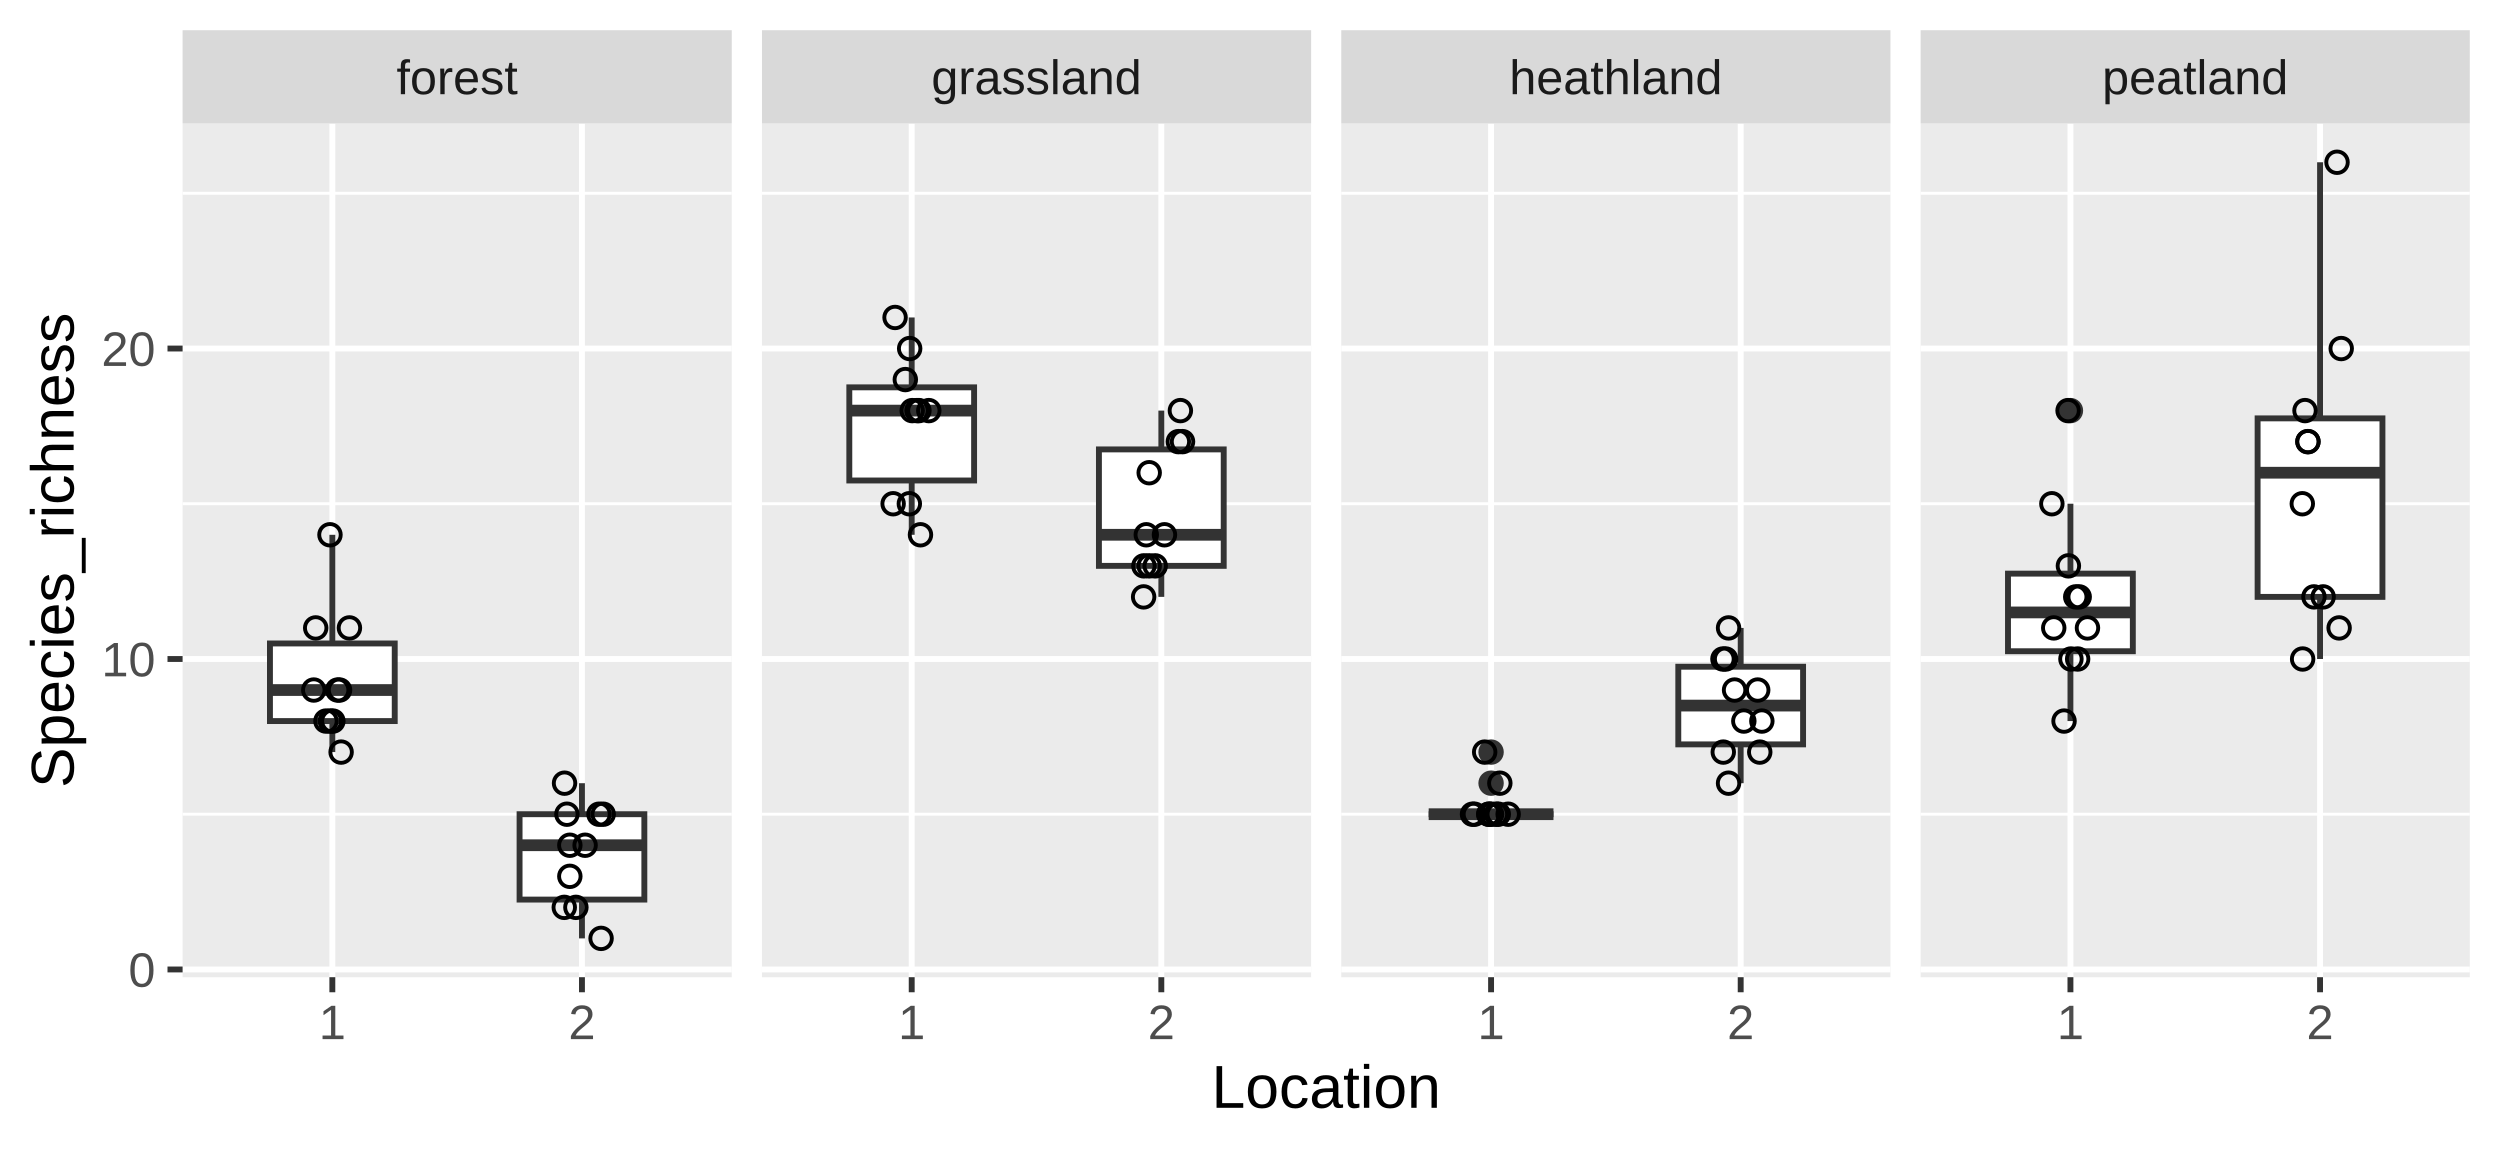
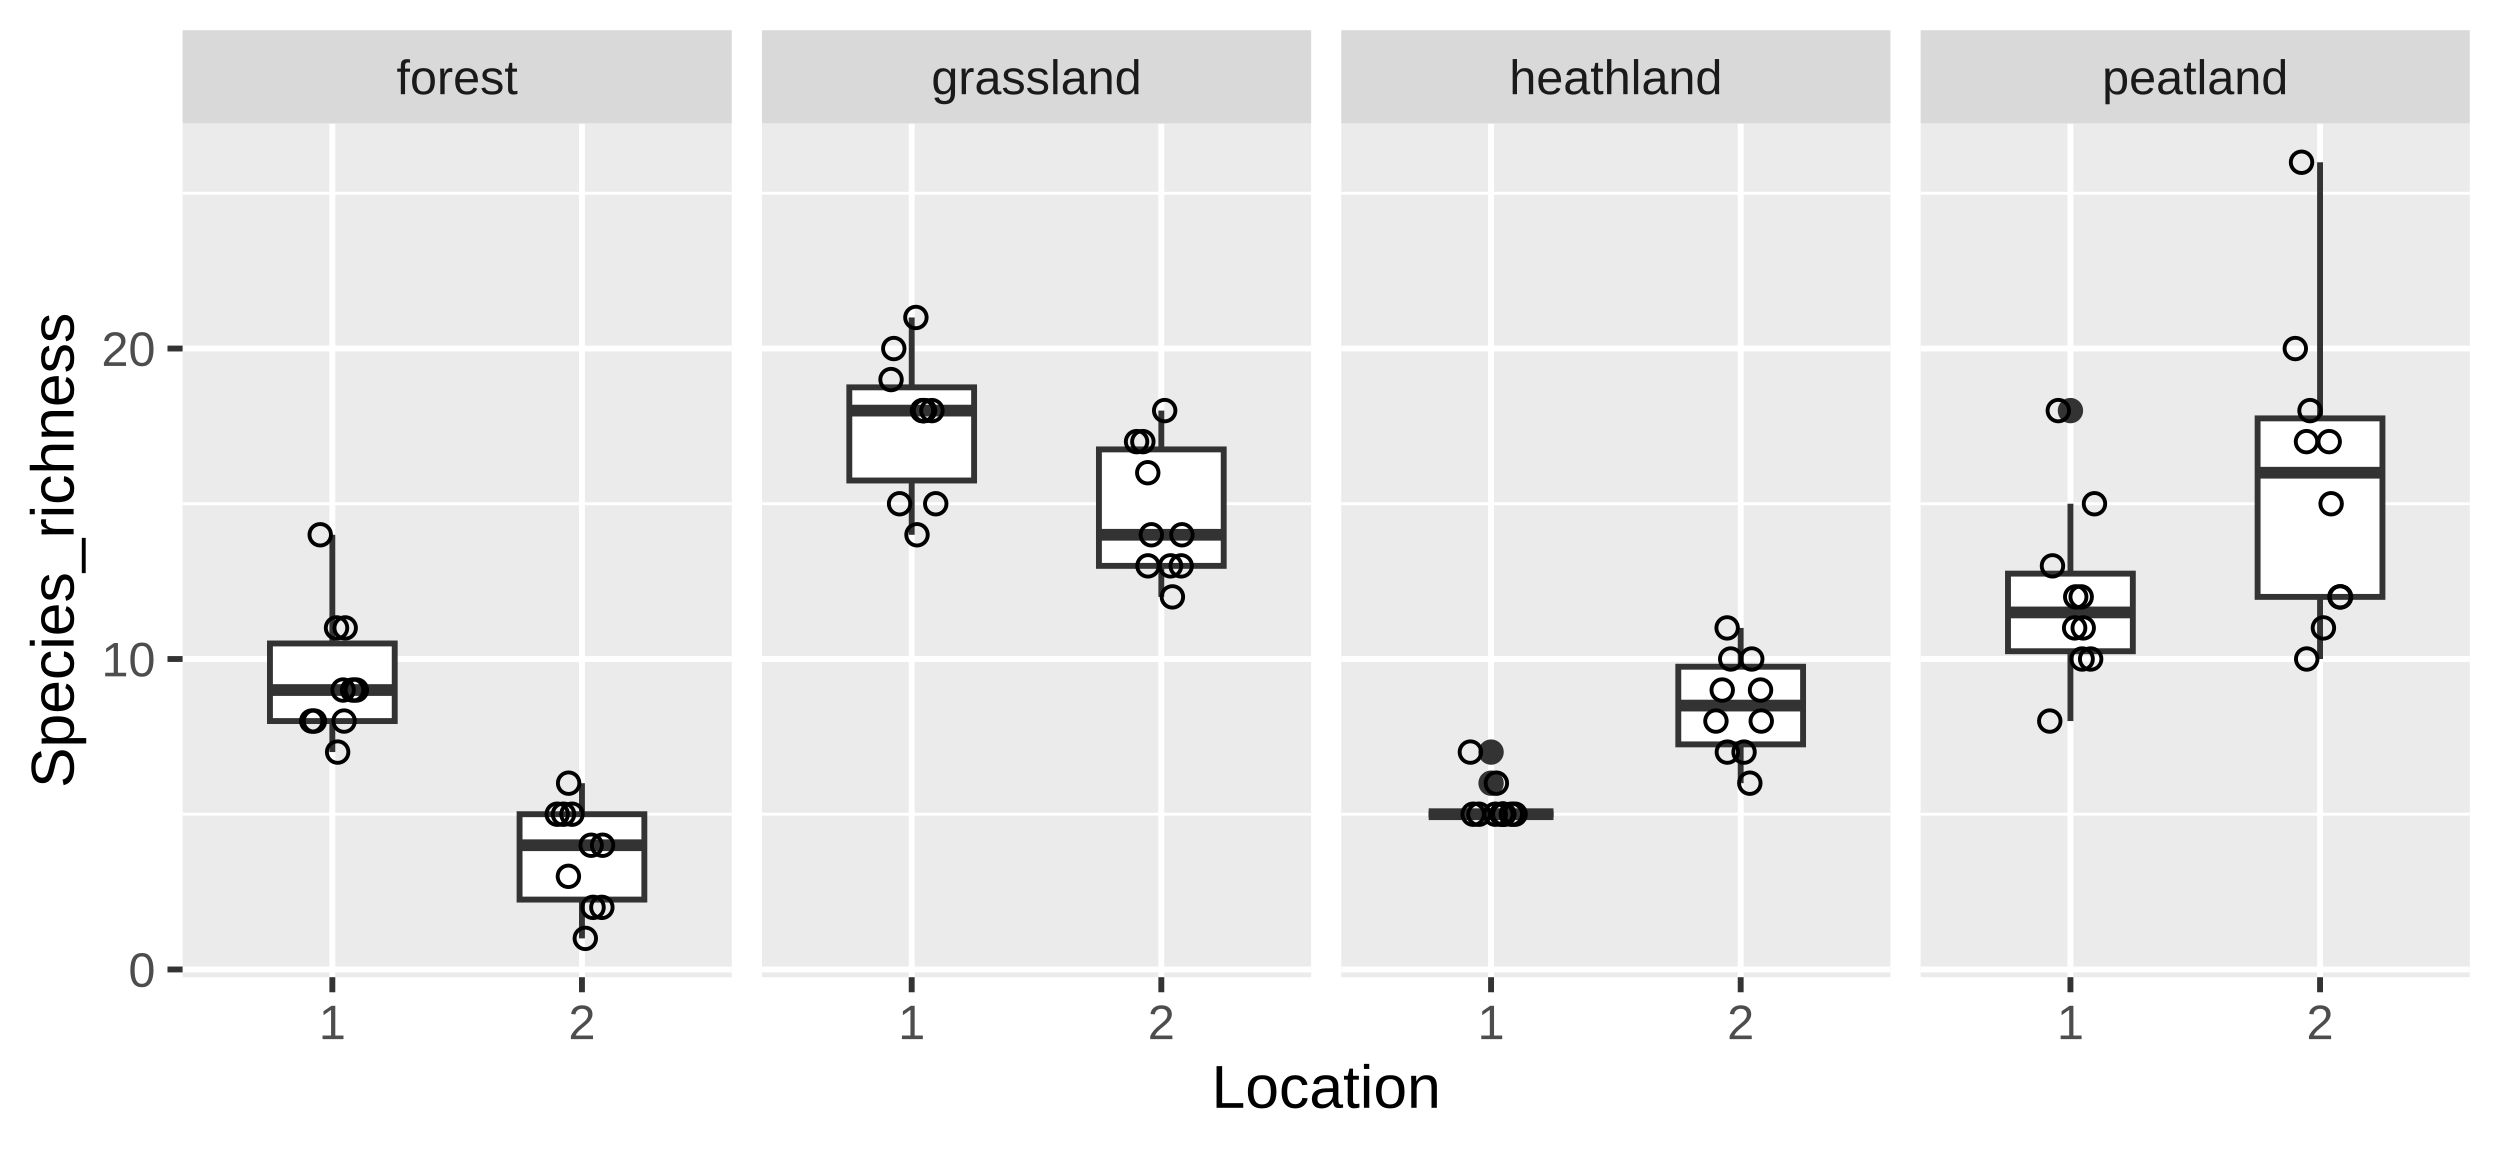
<svg xmlns="http://www.w3.org/2000/svg" width="453.60pt" height="208.80pt" viewBox="0 0 453.60 208.80">
  <g class="svglite">
    <defs>
      <style type="text/css">
    .svglite line, .svglite polyline, .svglite polygon, .svglite path, .svglite rect, .svglite circle {
      fill: none;
      stroke: #000000;
      stroke-linecap: round;
      stroke-linejoin: round;
      stroke-miterlimit: 10.00;
    }
    .svglite text {
      white-space: pre;
    }
    .svglite g.glyphgroup path {
      fill: inherit;
      stroke: none;
    }
  </style>
    </defs>
    <rect width="100%" height="100%" style="stroke: none; fill: #FFFFFF;" />
    <defs>
      <clipPath id="cpMC4wMHw0NTMuNjB8MC4wMHwyMDguODA=">
        <rect x="0.00" y="0.00" width="453.60" height="208.80" />
      </clipPath>
    </defs>
    <g clip-path="url(#cpMC4wMHw0NTMuNjB8MC4wMHwyMDguODA=)">
      <rect x="0" y="0.00" width="453.60" height="208.80" style="stroke-width: 1.07; stroke: #FFFFFF; fill: #FFFFFF;" />
    </g>
    <defs>
      <clipPath id="cpMzMuMTN8MTMyLjc3fDIyLjQwfDE3Ny4zMA==">
        <rect x="33.13" y="22.40" width="99.64" height="154.91" />
      </clipPath>
    </defs>
    <g clip-path="url(#cpMzMuMTN8MTMyLjc3fDIyLjQwfDE3Ny4zMA==)">
      <rect x="33.13" y="22.40" width="99.64" height="154.91" style="stroke-width: 1.07; stroke: none; fill: #EBEBEB;" />
      <polyline points="33.13,147.73 132.77,147.73 " style="stroke-width: 0.53; stroke: #FFFFFF; stroke-linecap: butt;" />
      <polyline points="33.13,91.40 132.77,91.40 " style="stroke-width: 0.53; stroke: #FFFFFF; stroke-linecap: butt;" />
      <polyline points="33.13,35.07 132.77,35.07 " style="stroke-width: 0.53; stroke: #FFFFFF; stroke-linecap: butt;" />
      <polyline points="33.13,175.90 132.77,175.90 " style="stroke-width: 1.07; stroke: #FFFFFF; stroke-linecap: butt;" />
      <polyline points="33.13,119.57 132.77,119.57 " style="stroke-width: 1.07; stroke: #FFFFFF; stroke-linecap: butt;" />
      <polyline points="33.13,63.24 132.77,63.24 " style="stroke-width: 1.07; stroke: #FFFFFF; stroke-linecap: butt;" />
      <polyline points="60.30,177.30 60.30,22.40 " style="stroke-width: 1.07; stroke: #FFFFFF; stroke-linecap: butt;" />
      <polyline points="105.59,177.30 105.59,22.40 " style="stroke-width: 1.07; stroke: #FFFFFF; stroke-linecap: butt;" />
      <line x1="60.30" y1="116.75" x2="60.30" y2="97.03" style="stroke-width: 1.07; stroke: #333333; stroke-linecap: butt;" />
      <line x1="60.30" y1="130.83" x2="60.30" y2="136.46" style="stroke-width: 1.07; stroke: #333333; stroke-linecap: butt;" />
      <polygon points="48.98,116.75 48.98,130.83 71.62,130.83 71.62,116.75 48.98,116.75 " style="stroke-width: 1.07; stroke: #333333; stroke-linecap: butt; stroke-linejoin: miter; fill: #FFFFFF;" />
      <line x1="48.98" y1="125.20" x2="71.62" y2="125.20" style="stroke-width: 2.13; stroke: #333333; stroke-linecap: butt; stroke-linejoin: miter;" />
      <line x1="105.59" y1="147.73" x2="105.59" y2="142.10" style="stroke-width: 1.07; stroke: #333333; stroke-linecap: butt;" />
      <line x1="105.59" y1="163.22" x2="105.59" y2="170.26" style="stroke-width: 1.07; stroke: #333333; stroke-linecap: butt;" />
      <polygon points="94.27,147.73 94.27,163.22 116.91,163.22 116.91,147.73 94.27,147.73 " style="stroke-width: 1.07; stroke: #333333; stroke-linecap: butt; stroke-linejoin: miter; fill: #FFFFFF;" />
      <line x1="94.27" y1="153.36" x2="116.91" y2="153.36" style="stroke-width: 2.13; stroke: #333333; stroke-linecap: butt; stroke-linejoin: miter;" />
-       <circle cx="63.40" cy="113.93" r="1.95" style="stroke-width: 0.71;" />
-       <circle cx="61.61" cy="125.20" r="1.95" style="stroke-width: 0.71;" />
-       <circle cx="57.28" cy="113.93" r="1.95" style="stroke-width: 0.71;" />
-       <circle cx="59.87" cy="97.03" r="1.95" style="stroke-width: 0.71;" />
-       <circle cx="56.93" cy="125.20" r="1.95" style="stroke-width: 0.71;" />
-       <circle cx="59.14" cy="130.83" r="1.95" style="stroke-width: 0.71;" />
-       <circle cx="59.93" cy="130.83" r="1.95" style="stroke-width: 0.71;" />
-       <circle cx="61.26" cy="125.20" r="1.95" style="stroke-width: 0.71;" />
-       <circle cx="61.89" cy="136.46" r="1.95" style="stroke-width: 0.71;" />
-       <circle cx="60.40" cy="130.83" r="1.95" style="stroke-width: 0.71;" />
-       <circle cx="108.68" cy="147.73" r="1.95" style="stroke-width: 0.71;" />
-       <circle cx="102.86" cy="147.73" r="1.95" style="stroke-width: 0.71;" />
-       <circle cx="106.16" cy="153.36" r="1.95" style="stroke-width: 0.71;" />
-       <circle cx="109.44" cy="147.73" r="1.95" style="stroke-width: 0.71;" />
-       <circle cx="109.06" cy="170.26" r="1.95" style="stroke-width: 0.71;" />
-       <circle cx="103.39" cy="159.00" r="1.95" style="stroke-width: 0.71;" />
-       <circle cx="102.38" cy="164.63" r="1.95" style="stroke-width: 0.71;" />
-       <circle cx="104.49" cy="164.63" r="1.95" style="stroke-width: 0.71;" />
-       <circle cx="102.43" cy="142.10" r="1.95" style="stroke-width: 0.71;" />
-       <circle cx="103.39" cy="153.36" r="1.95" style="stroke-width: 0.71;" />
+       <circle cx="62.63" cy="113.93" r="1.95" style="stroke-width: 0.71;" />
+       <circle cx="63.97" cy="125.20" r="1.95" style="stroke-width: 0.71;" />
+       <circle cx="61.06" cy="113.93" r="1.95" style="stroke-width: 0.71;" />
+       <circle cx="58.10" cy="97.03" r="1.95" style="stroke-width: 0.71;" />
+       <circle cx="64.66" cy="125.20" r="1.95" style="stroke-width: 0.71;" />
+       <circle cx="56.56" cy="130.83" r="1.95" style="stroke-width: 0.71;" />
+       <circle cx="57.05" cy="130.83" r="1.95" style="stroke-width: 0.71;" />
+       <circle cx="62.25" cy="125.20" r="1.95" style="stroke-width: 0.71;" />
+       <circle cx="61.26" cy="136.46" r="1.95" style="stroke-width: 0.71;" />
+       <circle cx="62.43" cy="130.83" r="1.95" style="stroke-width: 0.71;" />
+       <circle cx="102.24" cy="147.73" r="1.95" style="stroke-width: 0.71;" />
+       <circle cx="103.78" cy="147.73" r="1.95" style="stroke-width: 0.71;" />
+       <circle cx="109.33" cy="153.36" r="1.95" style="stroke-width: 0.71;" />
+       <circle cx="101.10" cy="147.73" r="1.95" style="stroke-width: 0.71;" />
+       <circle cx="106.20" cy="170.26" r="1.95" style="stroke-width: 0.71;" />
+       <circle cx="103.13" cy="159.00" r="1.95" style="stroke-width: 0.71;" />
+       <circle cx="107.60" cy="164.63" r="1.95" style="stroke-width: 0.71;" />
+       <circle cx="109.20" cy="164.63" r="1.95" style="stroke-width: 0.71;" />
+       <circle cx="103.17" cy="142.10" r="1.95" style="stroke-width: 0.71;" />
+       <circle cx="107.26" cy="153.36" r="1.95" style="stroke-width: 0.71;" />
    </g>
    <g clip-path="url(#cpMC4wMHw0NTMuNjB8MC4wMHwyMDguODA=)">
</g>
    <defs>
      <clipPath id="cpMTM4LjI1fDIzNy44OHwyMi40MHwxNzcuMzA=">
        <rect x="138.25" y="22.40" width="99.64" height="154.91" />
      </clipPath>
    </defs>
    <g clip-path="url(#cpMTM4LjI1fDIzNy44OHwyMi40MHwxNzcuMzA=)">
      <rect x="138.25" y="22.40" width="99.64" height="154.91" style="stroke-width: 1.07; stroke: none; fill: #EBEBEB;" />
      <polyline points="138.25,147.73 237.88,147.73 " style="stroke-width: 0.53; stroke: #FFFFFF; stroke-linecap: butt;" />
      <polyline points="138.25,91.40 237.88,91.40 " style="stroke-width: 0.53; stroke: #FFFFFF; stroke-linecap: butt;" />
      <polyline points="138.25,35.07 237.88,35.07 " style="stroke-width: 0.53; stroke: #FFFFFF; stroke-linecap: butt;" />
      <polyline points="138.25,175.90 237.88,175.90 " style="stroke-width: 1.07; stroke: #FFFFFF; stroke-linecap: butt;" />
      <polyline points="138.25,119.57 237.88,119.57 " style="stroke-width: 1.07; stroke: #FFFFFF; stroke-linecap: butt;" />
      <polyline points="138.25,63.24 237.88,63.24 " style="stroke-width: 1.07; stroke: #FFFFFF; stroke-linecap: butt;" />
      <polyline points="165.42,177.30 165.42,22.40 " style="stroke-width: 1.07; stroke: #FFFFFF; stroke-linecap: butt;" />
      <polyline points="210.71,177.30 210.71,22.40 " style="stroke-width: 1.07; stroke: #FFFFFF; stroke-linecap: butt;" />
      <line x1="165.42" y1="70.28" x2="165.42" y2="57.60" style="stroke-width: 1.07; stroke: #333333; stroke-linecap: butt;" />
      <line x1="165.42" y1="87.18" x2="165.42" y2="97.03" style="stroke-width: 1.07; stroke: #333333; stroke-linecap: butt;" />
      <polygon points="154.10,70.28 154.10,87.18 176.74,87.18 176.74,70.28 154.10,70.28 " style="stroke-width: 1.07; stroke: #333333; stroke-linecap: butt; stroke-linejoin: miter; fill: #FFFFFF;" />
      <line x1="154.10" y1="74.50" x2="176.74" y2="74.50" style="stroke-width: 2.13; stroke: #333333; stroke-linecap: butt; stroke-linejoin: miter;" />
      <line x1="210.71" y1="81.54" x2="210.71" y2="74.50" style="stroke-width: 1.07; stroke: #333333; stroke-linecap: butt;" />
      <line x1="210.71" y1="102.67" x2="210.71" y2="108.30" style="stroke-width: 1.07; stroke: #333333; stroke-linecap: butt;" />
      <polygon points="199.39,81.54 199.39,102.67 222.03,102.67 222.03,81.54 199.39,81.54 " style="stroke-width: 1.07; stroke: #333333; stroke-linecap: butt; stroke-linejoin: miter; fill: #FFFFFF;" />
      <line x1="199.39" y1="97.03" x2="222.03" y2="97.03" style="stroke-width: 2.13; stroke: #333333; stroke-linecap: butt; stroke-linejoin: miter;" />
-       <circle cx="168.52" cy="74.50" r="1.95" style="stroke-width: 0.71;" />
-       <circle cx="166.73" cy="74.50" r="1.95" style="stroke-width: 0.71;" />
-       <circle cx="162.40" cy="57.60" r="1.95" style="stroke-width: 0.71;" />
-       <circle cx="164.99" cy="91.40" r="1.95" style="stroke-width: 0.71;" />
-       <circle cx="162.05" cy="91.40" r="1.95" style="stroke-width: 0.71;" />
-       <circle cx="164.26" cy="68.87" r="1.95" style="stroke-width: 0.71;" />
-       <circle cx="165.05" cy="63.24" r="1.95" style="stroke-width: 0.71;" />
-       <circle cx="166.38" cy="74.50" r="1.95" style="stroke-width: 0.71;" />
-       <circle cx="167.01" cy="97.03" r="1.95" style="stroke-width: 0.71;" />
-       <circle cx="165.51" cy="74.50" r="1.95" style="stroke-width: 0.71;" />
-       <circle cx="213.80" cy="80.13" r="1.95" style="stroke-width: 0.71;" />
-       <circle cx="207.98" cy="97.03" r="1.95" style="stroke-width: 0.71;" />
-       <circle cx="211.28" cy="97.03" r="1.95" style="stroke-width: 0.71;" />
-       <circle cx="214.56" cy="80.13" r="1.95" style="stroke-width: 0.71;" />
-       <circle cx="214.17" cy="74.50" r="1.95" style="stroke-width: 0.71;" />
-       <circle cx="208.51" cy="85.77" r="1.95" style="stroke-width: 0.71;" />
-       <circle cx="207.50" cy="108.30" r="1.95" style="stroke-width: 0.71;" />
-       <circle cx="209.60" cy="102.67" r="1.95" style="stroke-width: 0.71;" />
-       <circle cx="207.55" cy="102.67" r="1.95" style="stroke-width: 0.71;" />
-       <circle cx="208.51" cy="102.67" r="1.95" style="stroke-width: 0.71;" />
+       <circle cx="167.74" cy="74.50" r="1.95" style="stroke-width: 0.71;" />
+       <circle cx="169.09" cy="74.50" r="1.95" style="stroke-width: 0.71;" />
+       <circle cx="166.18" cy="57.60" r="1.95" style="stroke-width: 0.71;" />
+       <circle cx="163.22" cy="91.40" r="1.95" style="stroke-width: 0.71;" />
+       <circle cx="169.78" cy="91.40" r="1.95" style="stroke-width: 0.71;" />
+       <circle cx="161.67" cy="68.87" r="1.95" style="stroke-width: 0.71;" />
+       <circle cx="162.17" cy="63.24" r="1.95" style="stroke-width: 0.71;" />
+       <circle cx="167.37" cy="74.50" r="1.95" style="stroke-width: 0.71;" />
+       <circle cx="166.38" cy="97.03" r="1.95" style="stroke-width: 0.71;" />
+       <circle cx="167.54" cy="74.50" r="1.95" style="stroke-width: 0.71;" />
+       <circle cx="207.36" cy="80.13" r="1.95" style="stroke-width: 0.71;" />
+       <circle cx="208.90" cy="97.03" r="1.95" style="stroke-width: 0.71;" />
+       <circle cx="214.45" cy="97.03" r="1.95" style="stroke-width: 0.71;" />
+       <circle cx="206.22" cy="80.13" r="1.95" style="stroke-width: 0.71;" />
+       <circle cx="211.32" cy="74.50" r="1.95" style="stroke-width: 0.71;" />
+       <circle cx="208.25" cy="85.77" r="1.95" style="stroke-width: 0.71;" />
+       <circle cx="212.72" cy="108.30" r="1.95" style="stroke-width: 0.71;" />
+       <circle cx="214.31" cy="102.67" r="1.95" style="stroke-width: 0.71;" />
+       <circle cx="208.29" cy="102.67" r="1.95" style="stroke-width: 0.71;" />
+       <circle cx="212.38" cy="102.67" r="1.95" style="stroke-width: 0.71;" />
    </g>
    <g clip-path="url(#cpMC4wMHw0NTMuNjB8MC4wMHwyMDguODA=)">
</g>
    <defs>
      <clipPath id="cpMjQzLjM2fDM0My4wMHwyMi40MHwxNzcuMzA=">
        <rect x="243.36" y="22.40" width="99.64" height="154.91" />
      </clipPath>
    </defs>
    <g clip-path="url(#cpMjQzLjM2fDM0My4wMHwyMi40MHwxNzcuMzA=)">
      <rect x="243.36" y="22.40" width="99.64" height="154.91" style="stroke-width: 1.07; stroke: none; fill: #EBEBEB;" />
      <polyline points="243.36,147.73 343.00,147.73 " style="stroke-width: 0.53; stroke: #FFFFFF; stroke-linecap: butt;" />
      <polyline points="243.36,91.40 343.00,91.40 " style="stroke-width: 0.53; stroke: #FFFFFF; stroke-linecap: butt;" />
      <polyline points="243.36,35.07 343.00,35.07 " style="stroke-width: 0.53; stroke: #FFFFFF; stroke-linecap: butt;" />
      <polyline points="243.36,175.90 343.00,175.90 " style="stroke-width: 1.07; stroke: #FFFFFF; stroke-linecap: butt;" />
      <polyline points="243.36,119.57 343.00,119.57 " style="stroke-width: 1.07; stroke: #FFFFFF; stroke-linecap: butt;" />
      <polyline points="243.36,63.24 343.00,63.24 " style="stroke-width: 1.07; stroke: #FFFFFF; stroke-linecap: butt;" />
      <polyline points="270.54,177.30 270.54,22.40 " style="stroke-width: 1.07; stroke: #FFFFFF; stroke-linecap: butt;" />
      <polyline points="315.83,177.30 315.83,22.40 " style="stroke-width: 1.07; stroke: #FFFFFF; stroke-linecap: butt;" />
      <circle cx="270.54" cy="136.46" r="1.95" style="stroke-width: 0.71; stroke: #333333; fill: #333333;" />
      <circle cx="270.54" cy="142.10" r="1.95" style="stroke-width: 0.71; stroke: #333333; fill: #333333;" />
      <line x1="270.54" y1="147.73" x2="270.54" y2="147.73" style="stroke-width: 1.07; stroke: #333333; stroke-linecap: butt;" />
      <line x1="270.54" y1="147.73" x2="270.54" y2="147.73" style="stroke-width: 1.07; stroke: #333333; stroke-linecap: butt;" />
      <polygon points="259.22,147.73 259.22,147.73 281.86,147.73 281.86,147.73 259.22,147.73 " style="stroke-width: 1.07; stroke: #333333; stroke-linecap: butt; stroke-linejoin: miter; fill: #FFFFFF;" />
      <line x1="259.22" y1="147.73" x2="281.86" y2="147.73" style="stroke-width: 2.13; stroke: #333333; stroke-linecap: butt; stroke-linejoin: miter;" />
      <line x1="315.83" y1="120.97" x2="315.83" y2="113.93" style="stroke-width: 1.07; stroke: #333333; stroke-linecap: butt;" />
      <line x1="315.83" y1="135.06" x2="315.83" y2="142.10" style="stroke-width: 1.07; stroke: #333333; stroke-linecap: butt;" />
      <polygon points="304.51,120.97 304.51,135.06 327.15,135.06 327.15,120.97 304.51,120.97 " style="stroke-width: 1.07; stroke: #333333; stroke-linecap: butt; stroke-linejoin: miter; fill: #FFFFFF;" />
      <line x1="304.51" y1="128.02" x2="327.15" y2="128.02" style="stroke-width: 2.13; stroke: #333333; stroke-linecap: butt; stroke-linejoin: miter;" />
-       <circle cx="273.64" cy="147.73" r="1.95" style="stroke-width: 0.71;" />
-       <circle cx="271.85" cy="147.73" r="1.95" style="stroke-width: 0.71;" />
-       <circle cx="267.52" cy="147.73" r="1.95" style="stroke-width: 0.71;" />
-       <circle cx="270.11" cy="147.73" r="1.95" style="stroke-width: 0.71;" />
-       <circle cx="267.17" cy="147.73" r="1.95" style="stroke-width: 0.71;" />
-       <circle cx="269.38" cy="136.46" r="1.95" style="stroke-width: 0.71;" />
-       <circle cx="270.17" cy="147.73" r="1.95" style="stroke-width: 0.71;" />
-       <circle cx="271.50" cy="147.73" r="1.95" style="stroke-width: 0.71;" />
-       <circle cx="272.13" cy="142.10" r="1.95" style="stroke-width: 0.71;" />
-       <circle cx="270.63" cy="147.73" r="1.95" style="stroke-width: 0.71;" />
-       <circle cx="318.92" cy="125.20" r="1.95" style="stroke-width: 0.71;" />
-       <circle cx="313.10" cy="119.57" r="1.95" style="stroke-width: 0.71;" />
-       <circle cx="316.40" cy="130.83" r="1.95" style="stroke-width: 0.71;" />
-       <circle cx="319.67" cy="130.83" r="1.95" style="stroke-width: 0.71;" />
-       <circle cx="319.29" cy="136.46" r="1.95" style="stroke-width: 0.71;" />
-       <circle cx="313.63" cy="113.93" r="1.95" style="stroke-width: 0.71;" />
-       <circle cx="312.61" cy="119.57" r="1.95" style="stroke-width: 0.71;" />
-       <circle cx="314.72" cy="125.20" r="1.95" style="stroke-width: 0.71;" />
-       <circle cx="312.67" cy="136.46" r="1.95" style="stroke-width: 0.71;" />
-       <circle cx="313.63" cy="142.10" r="1.95" style="stroke-width: 0.71;" />
+       <circle cx="272.86" cy="147.73" r="1.95" style="stroke-width: 0.71;" />
+       <circle cx="274.21" cy="147.73" r="1.95" style="stroke-width: 0.71;" />
+       <circle cx="271.30" cy="147.73" r="1.95" style="stroke-width: 0.71;" />
+       <circle cx="268.34" cy="147.73" r="1.95" style="stroke-width: 0.71;" />
+       <circle cx="274.90" cy="147.73" r="1.95" style="stroke-width: 0.71;" />
+       <circle cx="266.79" cy="136.46" r="1.95" style="stroke-width: 0.71;" />
+       <circle cx="267.29" cy="147.73" r="1.95" style="stroke-width: 0.71;" />
+       <circle cx="272.49" cy="147.73" r="1.95" style="stroke-width: 0.71;" />
+       <circle cx="271.50" cy="142.10" r="1.95" style="stroke-width: 0.71;" />
+       <circle cx="272.66" cy="147.73" r="1.95" style="stroke-width: 0.71;" />
+       <circle cx="312.48" cy="125.20" r="1.95" style="stroke-width: 0.71;" />
+       <circle cx="314.02" cy="119.57" r="1.95" style="stroke-width: 0.71;" />
+       <circle cx="319.56" cy="130.83" r="1.95" style="stroke-width: 0.71;" />
+       <circle cx="311.34" cy="130.83" r="1.95" style="stroke-width: 0.71;" />
+       <circle cx="316.44" cy="136.46" r="1.95" style="stroke-width: 0.71;" />
+       <circle cx="313.37" cy="113.93" r="1.95" style="stroke-width: 0.71;" />
+       <circle cx="317.84" cy="119.57" r="1.95" style="stroke-width: 0.71;" />
+       <circle cx="319.43" cy="125.20" r="1.95" style="stroke-width: 0.71;" />
+       <circle cx="313.41" cy="136.46" r="1.95" style="stroke-width: 0.71;" />
+       <circle cx="317.49" cy="142.10" r="1.95" style="stroke-width: 0.71;" />
    </g>
    <g clip-path="url(#cpMC4wMHw0NTMuNjB8MC4wMHwyMDguODA=)">
</g>
    <defs>
      <clipPath id="cpMzQ4LjQ4fDQ0OC4xMnwyMi40MHwxNzcuMzA=">
        <rect x="348.48" y="22.40" width="99.64" height="154.91" />
      </clipPath>
    </defs>
    <g clip-path="url(#cpMzQ4LjQ4fDQ0OC4xMnwyMi40MHwxNzcuMzA=)">
      <rect x="348.48" y="22.40" width="99.64" height="154.91" style="stroke-width: 1.07; stroke: none; fill: #EBEBEB;" />
      <polyline points="348.48,147.73 448.12,147.73 " style="stroke-width: 0.53; stroke: #FFFFFF; stroke-linecap: butt;" />
      <polyline points="348.48,91.40 448.12,91.40 " style="stroke-width: 0.53; stroke: #FFFFFF; stroke-linecap: butt;" />
      <polyline points="348.48,35.07 448.12,35.07 " style="stroke-width: 0.53; stroke: #FFFFFF; stroke-linecap: butt;" />
      <polyline points="348.48,175.90 448.12,175.90 " style="stroke-width: 1.07; stroke: #FFFFFF; stroke-linecap: butt;" />
      <polyline points="348.48,119.57 448.12,119.57 " style="stroke-width: 1.07; stroke: #FFFFFF; stroke-linecap: butt;" />
      <polyline points="348.48,63.24 448.12,63.24 " style="stroke-width: 1.07; stroke: #FFFFFF; stroke-linecap: butt;" />
      <polyline points="375.66,177.30 375.66,22.40 " style="stroke-width: 1.07; stroke: #FFFFFF; stroke-linecap: butt;" />
      <polyline points="420.95,177.30 420.95,22.40 " style="stroke-width: 1.07; stroke: #FFFFFF; stroke-linecap: butt;" />
      <circle cx="375.66" cy="74.50" r="1.95" style="stroke-width: 0.71; stroke: #333333; fill: #333333;" />
      <line x1="375.66" y1="104.08" x2="375.66" y2="91.40" style="stroke-width: 1.07; stroke: #333333; stroke-linecap: butt;" />
      <line x1="375.66" y1="118.16" x2="375.66" y2="130.83" style="stroke-width: 1.07; stroke: #333333; stroke-linecap: butt;" />
      <polygon points="364.33,104.08 364.33,118.16 386.98,118.16 386.98,104.08 364.33,104.08 " style="stroke-width: 1.07; stroke: #333333; stroke-linecap: butt; stroke-linejoin: miter; fill: #FFFFFF;" />
      <line x1="364.33" y1="111.12" x2="386.98" y2="111.12" style="stroke-width: 2.13; stroke: #333333; stroke-linecap: butt; stroke-linejoin: miter;" />
      <line x1="420.95" y1="75.91" x2="420.95" y2="29.44" style="stroke-width: 1.07; stroke: #333333; stroke-linecap: butt;" />
      <line x1="420.95" y1="108.30" x2="420.95" y2="119.57" style="stroke-width: 1.07; stroke: #333333; stroke-linecap: butt;" />
      <polygon points="409.62,75.91 409.62,108.30 432.27,108.30 432.27,75.91 409.62,75.91 " style="stroke-width: 1.07; stroke: #333333; stroke-linecap: butt; stroke-linejoin: miter; fill: #FFFFFF;" />
      <line x1="409.62" y1="85.77" x2="432.27" y2="85.77" style="stroke-width: 2.13; stroke: #333333; stroke-linecap: butt; stroke-linejoin: miter;" />
-       <circle cx="378.75" cy="113.93" r="1.95" style="stroke-width: 0.71;" />
-       <circle cx="376.97" cy="119.57" r="1.95" style="stroke-width: 0.71;" />
-       <circle cx="372.63" cy="113.93" r="1.95" style="stroke-width: 0.71;" />
-       <circle cx="375.23" cy="74.50" r="1.95" style="stroke-width: 0.71;" />
-       <circle cx="372.29" cy="91.40" r="1.95" style="stroke-width: 0.71;" />
-       <circle cx="374.50" cy="130.83" r="1.95" style="stroke-width: 0.71;" />
-       <circle cx="375.29" cy="102.67" r="1.95" style="stroke-width: 0.71;" />
+       <circle cx="377.98" cy="113.93" r="1.95" style="stroke-width: 0.71;" />
+       <circle cx="379.33" cy="119.57" r="1.95" style="stroke-width: 0.71;" />
+       <circle cx="376.42" cy="113.93" r="1.95" style="stroke-width: 0.71;" />
+       <circle cx="373.46" cy="74.50" r="1.95" style="stroke-width: 0.71;" />
+       <circle cx="380.02" cy="91.40" r="1.95" style="stroke-width: 0.71;" />
+       <circle cx="371.91" cy="130.83" r="1.95" style="stroke-width: 0.71;" />
+       <circle cx="372.40" cy="102.67" r="1.95" style="stroke-width: 0.71;" />
+       <circle cx="377.61" cy="108.30" r="1.95" style="stroke-width: 0.71;" />
      <circle cx="376.62" cy="108.30" r="1.95" style="stroke-width: 0.71;" />
-       <circle cx="377.25" cy="108.30" r="1.95" style="stroke-width: 0.71;" />
-       <circle cx="375.75" cy="119.57" r="1.95" style="stroke-width: 0.71;" />
-       <circle cx="424.03" cy="29.44" r="1.95" style="stroke-width: 0.71;" />
-       <circle cx="418.22" cy="74.50" r="1.95" style="stroke-width: 0.71;" />
-       <circle cx="421.51" cy="108.30" r="1.95" style="stroke-width: 0.71;" />
-       <circle cx="424.79" cy="63.24" r="1.95" style="stroke-width: 0.71;" />
-       <circle cx="424.41" cy="113.93" r="1.95" style="stroke-width: 0.71;" />
-       <circle cx="418.75" cy="80.13" r="1.95" style="stroke-width: 0.71;" />
-       <circle cx="417.73" cy="91.40" r="1.95" style="stroke-width: 0.71;" />
-       <circle cx="419.84" cy="108.30" r="1.95" style="stroke-width: 0.71;" />
-       <circle cx="417.79" cy="119.57" r="1.95" style="stroke-width: 0.71;" />
-       <circle cx="418.75" cy="80.13" r="1.95" style="stroke-width: 0.71;" />
+       <circle cx="377.78" cy="119.57" r="1.95" style="stroke-width: 0.71;" />
+       <circle cx="417.59" cy="29.44" r="1.95" style="stroke-width: 0.71;" />
+       <circle cx="419.13" cy="74.50" r="1.95" style="stroke-width: 0.71;" />
+       <circle cx="424.68" cy="108.30" r="1.95" style="stroke-width: 0.71;" />
+       <circle cx="416.46" cy="63.24" r="1.95" style="stroke-width: 0.71;" />
+       <circle cx="421.56" cy="113.93" r="1.95" style="stroke-width: 0.71;" />
+       <circle cx="418.49" cy="80.13" r="1.95" style="stroke-width: 0.71;" />
+       <circle cx="422.96" cy="91.40" r="1.95" style="stroke-width: 0.71;" />
+       <circle cx="424.55" cy="108.30" r="1.95" style="stroke-width: 0.71;" />
+       <circle cx="418.53" cy="119.57" r="1.95" style="stroke-width: 0.71;" />
+       <circle cx="422.61" cy="80.13" r="1.95" style="stroke-width: 0.71;" />
    </g>
    <g clip-path="url(#cpMC4wMHw0NTMuNjB8MC4wMHwyMDguODA=)">
</g>
    <defs>
      <clipPath id="cpMzMuMTN8MTMyLjc3fDUuNDh8MjIuNDA=">
        <rect x="33.13" y="5.48" width="99.64" height="16.92" />
      </clipPath>
    </defs>
    <g clip-path="url(#cpMzMuMTN8MTMyLjc3fDUuNDh8MjIuNDA=)">
      <rect x="33.13" y="5.48" width="99.64" height="16.92" style="stroke-width: 1.07; stroke: none; fill: #D9D9D9;" />
      <text x="82.95" y="17.09" text-anchor="middle" style="font-size: 8.80px;fill: #1A1A1A; font-family: &quot;Arial&quot;;" textLength="21.98px" lengthAdjust="spacingAndGlyphs">forest</text>
    </g>
    <g clip-path="url(#cpMC4wMHw0NTMuNjB8MC4wMHwyMDguODA=)">
</g>
    <defs>
      <clipPath id="cpMTM4LjI1fDIzNy44OHw1LjQ4fDIyLjQw">
        <rect x="138.25" y="5.48" width="99.64" height="16.92" />
      </clipPath>
    </defs>
    <g clip-path="url(#cpMTM4LjI1fDIzNy44OHw1LjQ4fDIyLjQw)">
      <rect x="138.25" y="5.48" width="99.64" height="16.92" style="stroke-width: 1.07; stroke: none; fill: #D9D9D9;" />
      <text x="188.06" y="17.09" text-anchor="middle" style="font-size: 8.80px;fill: #1A1A1A; font-family: &quot;Arial&quot;;" textLength="38.14px" lengthAdjust="spacingAndGlyphs">grassland</text>
    </g>
    <g clip-path="url(#cpMC4wMHw0NTMuNjB8MC4wMHwyMDguODA=)">
</g>
    <defs>
      <clipPath id="cpMjQzLjM2fDM0My4wMHw1LjQ4fDIyLjQw">
        <rect x="243.36" y="5.48" width="99.64" height="16.92" />
      </clipPath>
    </defs>
    <g clip-path="url(#cpMjQzLjM2fDM0My4wMHw1LjQ4fDIyLjQw)">
      <rect x="243.36" y="5.48" width="99.64" height="16.92" style="stroke-width: 1.07; stroke: none; fill: #D9D9D9;" />
      <text x="293.18" y="17.09" text-anchor="middle" style="font-size: 8.80px;fill: #1A1A1A; font-family: &quot;Arial&quot;;" textLength="38.62px" lengthAdjust="spacingAndGlyphs">heathland</text>
    </g>
    <g clip-path="url(#cpMC4wMHw0NTMuNjB8MC4wMHwyMDguODA=)">
</g>
    <defs>
      <clipPath id="cpMzQ4LjQ4fDQ0OC4xMnw1LjQ4fDIyLjQw">
        <rect x="348.48" y="5.48" width="99.64" height="16.92" />
      </clipPath>
    </defs>
    <g clip-path="url(#cpMzQ4LjQ4fDQ0OC4xMnw1LjQ4fDIyLjQw)">
      <rect x="348.48" y="5.48" width="99.64" height="16.92" style="stroke-width: 1.07; stroke: none; fill: #D9D9D9;" />
      <text x="398.30" y="17.09" text-anchor="middle" style="font-size: 8.80px;fill: #1A1A1A; font-family: &quot;Arial&quot;;" textLength="33.73px" lengthAdjust="spacingAndGlyphs">peatland</text>
    </g>
    <g clip-path="url(#cpMC4wMHw0NTMuNjB8MC4wMHwyMDguODA=)">
      <polyline points="60.30,180.04 60.30,177.30 " style="stroke-width: 1.07; stroke: #333333; stroke-linecap: butt;" />
      <polyline points="105.59,180.04 105.59,177.30 " style="stroke-width: 1.07; stroke: #333333; stroke-linecap: butt;" />
      <text x="60.30" y="188.54" text-anchor="middle" style="font-size: 8.80px;fill: #4D4D4D; font-family: &quot;Arial&quot;;" textLength="4.89px" lengthAdjust="spacingAndGlyphs">1</text>
      <text x="105.59" y="188.54" text-anchor="middle" style="font-size: 8.80px;fill: #4D4D4D; font-family: &quot;Arial&quot;;" textLength="4.89px" lengthAdjust="spacingAndGlyphs">2</text>
      <polyline points="165.42,180.04 165.42,177.30 " style="stroke-width: 1.07; stroke: #333333; stroke-linecap: butt;" />
      <polyline points="210.71,180.04 210.71,177.30 " style="stroke-width: 1.07; stroke: #333333; stroke-linecap: butt;" />
      <text x="165.42" y="188.54" text-anchor="middle" style="font-size: 8.80px;fill: #4D4D4D; font-family: &quot;Arial&quot;;" textLength="4.89px" lengthAdjust="spacingAndGlyphs">1</text>
      <text x="210.71" y="188.54" text-anchor="middle" style="font-size: 8.80px;fill: #4D4D4D; font-family: &quot;Arial&quot;;" textLength="4.89px" lengthAdjust="spacingAndGlyphs">2</text>
      <polyline points="270.54,180.04 270.54,177.30 " style="stroke-width: 1.07; stroke: #333333; stroke-linecap: butt;" />
      <polyline points="315.83,180.04 315.83,177.30 " style="stroke-width: 1.07; stroke: #333333; stroke-linecap: butt;" />
      <text x="270.54" y="188.54" text-anchor="middle" style="font-size: 8.80px;fill: #4D4D4D; font-family: &quot;Arial&quot;;" textLength="4.89px" lengthAdjust="spacingAndGlyphs">1</text>
      <text x="315.83" y="188.54" text-anchor="middle" style="font-size: 8.80px;fill: #4D4D4D; font-family: &quot;Arial&quot;;" textLength="4.89px" lengthAdjust="spacingAndGlyphs">2</text>
      <polyline points="375.66,180.04 375.66,177.30 " style="stroke-width: 1.07; stroke: #333333; stroke-linecap: butt;" />
      <polyline points="420.95,180.04 420.95,177.30 " style="stroke-width: 1.07; stroke: #333333; stroke-linecap: butt;" />
      <text x="375.66" y="188.54" text-anchor="middle" style="font-size: 8.80px;fill: #4D4D4D; font-family: &quot;Arial&quot;;" textLength="4.89px" lengthAdjust="spacingAndGlyphs">1</text>
      <text x="420.95" y="188.54" text-anchor="middle" style="font-size: 8.80px;fill: #4D4D4D; font-family: &quot;Arial&quot;;" textLength="4.89px" lengthAdjust="spacingAndGlyphs">2</text>
      <text x="28.20" y="179.05" text-anchor="end" style="font-size: 8.80px;fill: #4D4D4D; font-family: &quot;Arial&quot;;" textLength="4.89px" lengthAdjust="spacingAndGlyphs">0</text>
      <text x="28.20" y="122.72" text-anchor="end" style="font-size: 8.80px;fill: #4D4D4D; font-family: &quot;Arial&quot;;" textLength="9.78px" lengthAdjust="spacingAndGlyphs">10</text>
      <text x="28.20" y="66.39" text-anchor="end" style="font-size: 8.80px;fill: #4D4D4D; font-family: &quot;Arial&quot;;" textLength="9.78px" lengthAdjust="spacingAndGlyphs">20</text>
      <polyline points="30.39,175.90 33.13,175.90 " style="stroke-width: 1.07; stroke: #333333; stroke-linecap: butt;" />
      <polyline points="30.39,119.57 33.13,119.57 " style="stroke-width: 1.07; stroke: #333333; stroke-linecap: butt;" />
      <polyline points="30.39,63.24 33.13,63.24 " style="stroke-width: 1.07; stroke: #333333; stroke-linecap: butt;" />
      <text x="240.62" y="201.00" text-anchor="middle" style="font-size: 11.00px; font-family: &quot;Arial&quot;;" textLength="41.62px" lengthAdjust="spacingAndGlyphs">Location</text>
      <text transform="translate(13.36,99.85) rotate(-90)" text-anchor="middle" style="font-size: 11.00px; font-family: &quot;Arial&quot;;" textLength="86.25px" lengthAdjust="spacingAndGlyphs">Species_richness</text>
    </g>
  </g>
</svg>
